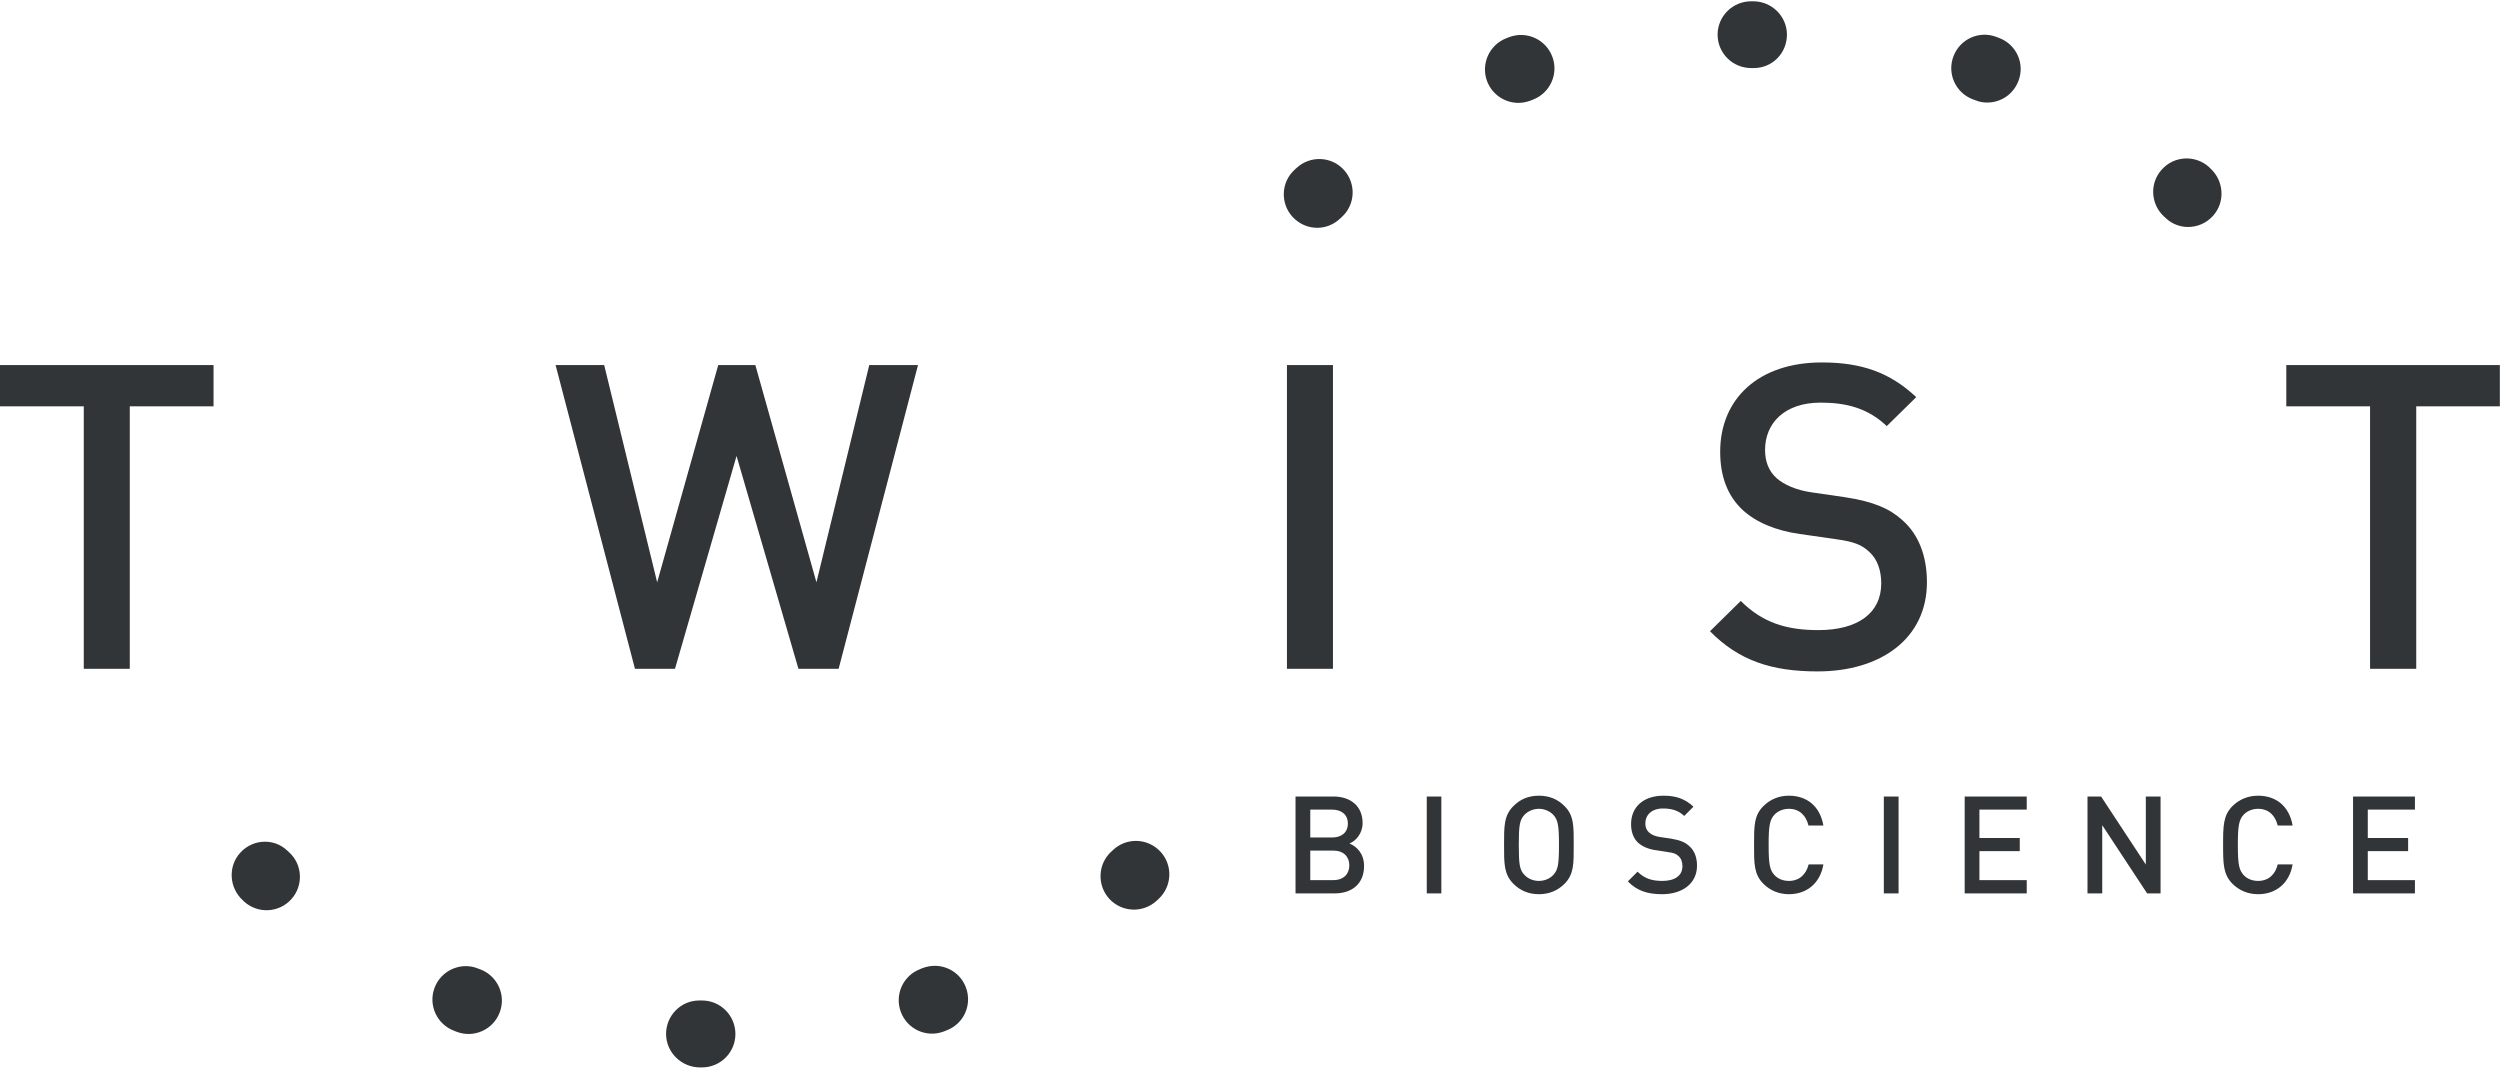
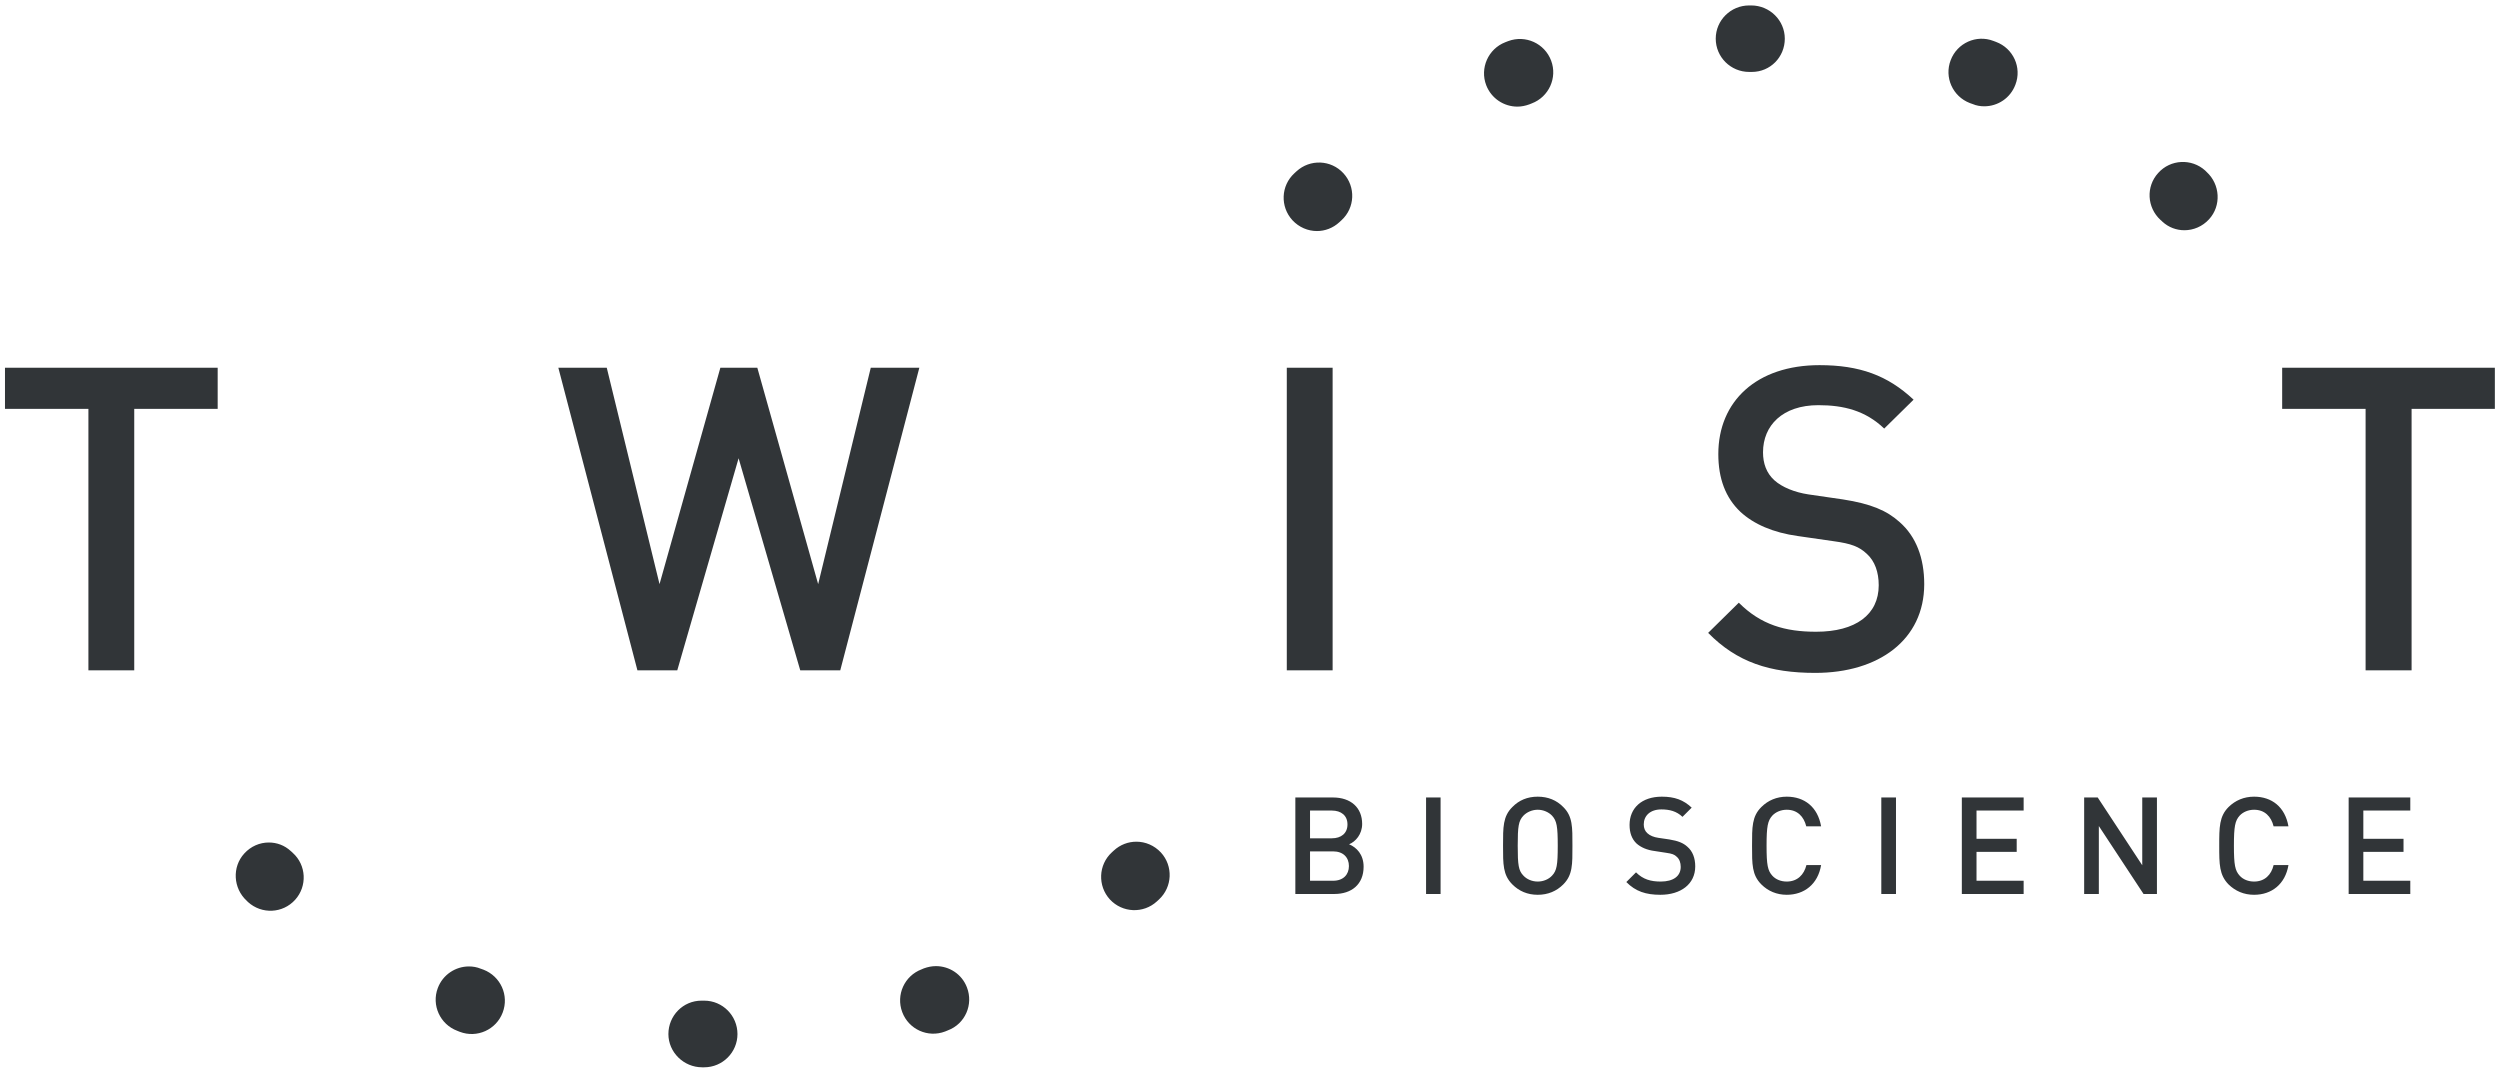
- <svg xmlns="http://www.w3.org/2000/svg" version="1.2" viewBox="0 0 1543 659" width="1543" height="659">
+ <svg xmlns="http://www.w3.org/2000/svg" viewBox="-3.086 -2.572 1549.172 664.658" version="1.2">
  <style>
		.s0 { fill: #313538 } 
	</style>
  <g id="5.-Guides:-Hero">
    <g id="product-heroes_1024x600">
      <g id="nav-(slate)">
        <g id="logo-(slate)">
          <g id="logo">
            <path id="Fill-1" fill-rule="evenodd" class="s0" d="m131.8 225.3v25.5h-51.7v162h-28.4v-162h-51.7v-25.5zm385.8 187.5h-24.8l-38.2-131.4-38 131.4h-24.7l-49-187.5h30l32.7 134.1 37.7-134.1h22.9l37.7 134.1 32.6-134.1h30.1zm276.7-187.5h28.4v187.5h-28.4zm327.5 189.1c-28.2 0-48.5-6.6-66.4-24.8l19-18.7c13.7 13.7 28.7 18 47.9 18 24.5 0 38.8-10.6 38.8-28.8 0-8.1-2.4-15-7.4-19.5-4.7-4.4-9.5-6.3-20.5-7.8l-22.2-3.2c-15.3-2.1-27.4-7.4-35.6-15-9.2-8.7-13.7-20.6-13.7-35.8 0-32.7 23.7-55.1 62.7-55.1 24.8 0 42.2 6.3 58.3 21.4l-18.2 17.9c-11.6-11.1-25-14.5-40.8-14.5-22.2 0-34.3 12.6-34.3 29.2 0 6.9 2.1 12.9 7.1 17.4 4.7 4.2 12.4 7.4 21.1 8.7l21.3 3.1c17.4 2.7 27.2 6.9 35.1 14 10.3 9 15.3 22.4 15.3 38.5 0 34.5-28.2 55-67.5 55zm369.5-163.6v162h-28.5v-162h-51.7v-25.5h131.8v25.5zm-790.2 268.2c5.6 0 11.1 2.3 15.2 6.7 7.7 8.4 7.1 21.4-1.2 29.1l-1.3 1.2c-8.4 7.7-21.4 7.1-29.1-1.2-7.7-8.4-7.2-21.5 1.2-29.2l1.2-1.1c4-3.7 9-5.5 14-5.5zm-537.6 0.5c4.9 0 9.7 1.7 13.6 5.3 0 0 0.5 0.5 0.6 0.5l0.6 0.6c8.5 7.6 9.1 20.7 1.5 29.1-7.7 8.5-20.7 9.1-29.2 1.4l-0.8-0.8c-8.4-7.7-9.2-20.9-1.5-29.3 4.1-4.5 9.6-6.8 15.2-6.8zm413.4 76.6c8.3 0 16.1 5 19.2 13.2 4.1 10.6-1.1 22.6-11.8 26.6l-1.7 0.7c-10.7 4.1-22.6-1.3-26.6-12-4-10.7 1.4-22.5 12-26.5l1.4-0.6c2.5-0.9 5-1.4 7.5-1.4zm-289.4 0.2c2.4 0 4.9 0.4 7.3 1.4l1.7 0.6c10.6 4.1 16 15.9 11.9 26.6-4 10.6-15.9 16-26.6 11.9l-1.5-0.6c-10.7-4-16.1-15.9-12.1-26.5 3.1-8.3 11-13.4 19.3-13.4zm144.1 21.2h1.7c11.4 0 20.6 9.3 20.6 20.7 0 11.3-9.2 20.6-20.6 20.6h-1.3c-11.4 0-20.9-9.3-20.9-20.6 0-11.4 9.1-20.7 20.5-20.7zm381.4-476.9c-5.6 0-11.1-2.3-15.2-6.7-7.7-8.4-7.2-21.4 1.2-29.1l1.3-1.2c8.4-7.7 21.4-7.2 29.1 1.2 7.7 8.4 7.2 21.4-1.2 29.1l-1.3 1.2c-4 3.7-9 5.5-13.9 5.5zm537.5-0.5c-4.8 0-9.7-1.7-13.6-5.3 0 0-0.5-0.5-0.5-0.5l-0.7-0.6c-8.4-7.7-9.1-20.7-1.4-29.1 7.6-8.5 20.7-9.1 29.1-1.5l0.9 0.9c8.4 7.7 9.2 20.9 1.5 29.3-4.1 4.5-9.7 6.8-15.3 6.8zm-413.3-76.6c-8.3 0-16.1-5-19.3-13.2-4.1-10.6 1.2-22.6 11.8-26.7l1.8-0.7c10.7-4 22.6 1.4 26.6 12.1 4 10.6-1.4 22.5-12 26.5l-1.5 0.6c-2.4 0.9-5 1.4-7.4 1.4zm289.3-0.2c-2.4 0-4.9-0.4-7.2-1.4l-1.7-0.6c-10.7-4.1-16-16-11.9-26.6 4-10.6 15.9-16 26.5-11.9l1.6 0.6c10.7 4 16.1 15.9 12 26.5-3.1 8.3-10.9 13.4-19.3 13.4zm-144-21.3h-1.7c-11.4 0-20.7-9.2-20.7-20.6 0-11.4 9.3-20.6 20.7-20.6h1.3c11.4 0 20.8 9.2 20.8 20.6 0 11.4-9 20.6-20.4 20.6zm-258.7 509.4h-24.2v-59.8h23.3c11.1 0 18.1 6.3 18.1 16.4 0 6.4-4.1 11-8.1 12.6 4.6 1.9 9 6.3 9 13.9 0 11-7.5 16.9-18.1 16.9zm-1.6-51.7h-13.5v17.2h13.5c5.8 0 9.7-3.1 9.7-8.6 0-5.5-3.9-8.6-9.7-8.6zm0.8 25.3h-14.3v18.2h14.3c6.3 0 9.8-3.8 9.8-9.1 0-5.3-3.5-9.1-9.8-9.1zm57.6-33.4h9v59.8h-9zm85 53.9c-4.1 4.1-9.4 6.4-15.8 6.4-6.4 0-11.6-2.3-15.7-6.4-5.9-5.9-5.8-12.5-5.8-24 0-11.5-0.1-18.2 5.8-24 4.1-4.2 9.3-6.4 15.7-6.4 6.4 0 11.7 2.2 15.8 6.4 5.9 5.8 5.7 12.5 5.7 24 0 11.5 0.2 18.1-5.7 24zm-6.9-42.6c-2.1-2.2-5.4-3.7-8.9-3.7-3.5 0-6.8 1.5-8.9 3.7-3 3.2-3.5 6.6-3.5 18.6 0 12 0.5 15.4 3.5 18.5 2.1 2.3 5.4 3.7 8.9 3.7 3.5 0 6.8-1.4 8.9-3.7 2.9-3.1 3.5-6.5 3.5-18.5 0-12-0.6-15.4-3.5-18.6zm67.1 49c-9 0-15.4-2.1-21.1-7.9l6-6c4.4 4.4 9.2 5.7 15.3 5.7 7.8 0 12.4-3.3 12.4-9.1 0-2.6-0.8-4.8-2.4-6.2-1.5-1.5-3-2-6.5-2.5l-7.1-1.1c-4.9-0.6-8.7-2.3-11.4-4.7-2.9-2.8-4.3-6.6-4.3-11.5 0-10.4 7.5-17.5 20-17.5 7.9 0 13.4 2 18.5 6.8l-5.7 5.7c-3.7-3.5-8-4.6-13.1-4.6-7 0-10.9 4-10.9 9.3 0 2.2 0.7 4.1 2.3 5.5 1.5 1.4 3.9 2.4 6.7 2.8l6.8 1c5.5 0.9 8.7 2.2 11.2 4.5 3.3 2.8 4.9 7.1 4.9 12.2 0 11-9 17.6-21.6 17.6zm78.3 0c-6.2 0-11.6-2.3-15.7-6.4-5.9-5.9-5.8-12.5-5.8-24 0-11.5-0.1-18.2 5.8-24 4.1-4.1 9.5-6.4 15.7-6.4 11 0 19.2 6.4 21.3 18.4h-9.2c-1.5-6.1-5.5-10.3-12.1-10.3-3.6 0-6.8 1.4-8.9 3.6-2.9 3.2-3.6 6.7-3.6 18.7 0 12 0.7 15.4 3.6 18.6 2.1 2.3 5.3 3.6 8.9 3.6 6.6 0 10.7-4.2 12.2-10.2h9.1c-2 11.9-10.5 18.4-21.3 18.4zm58.6-60.3h9.1v59.8h-9.1zm49.9 59.8v-59.8h38.3v8.1h-29.2v17.5h24.9v8.1h-24.9v17.9h29.2v8.2zm112.6 0l-27.7-42.1v42.1h-9.1v-59.8h8.4l27.6 42v-42h9.1v59.8zm68.5 0.5c-6.3 0-11.6-2.3-15.8-6.4-5.8-5.9-5.8-12.5-5.8-24 0-11.5 0-18.2 5.8-24 4.2-4.1 9.5-6.4 15.8-6.4 11 0 19.2 6.4 21.3 18.4h-9.2c-1.5-6.1-5.5-10.3-12.1-10.3-3.6 0-6.8 1.4-8.9 3.6-2.9 3.2-3.6 6.7-3.6 18.7 0 12 0.7 15.4 3.6 18.6 2.1 2.3 5.3 3.6 8.9 3.6 6.6 0 10.7-4.2 12.1-10.2h9.2c-2 11.9-10.5 18.4-21.3 18.4zm58.6-0.5v-59.8h38.2v8.1h-29.1v17.5h24.9v8.1h-24.9v17.9h29.1v8.2z" />
          </g>
        </g>
      </g>
    </g>
  </g>
</svg>
